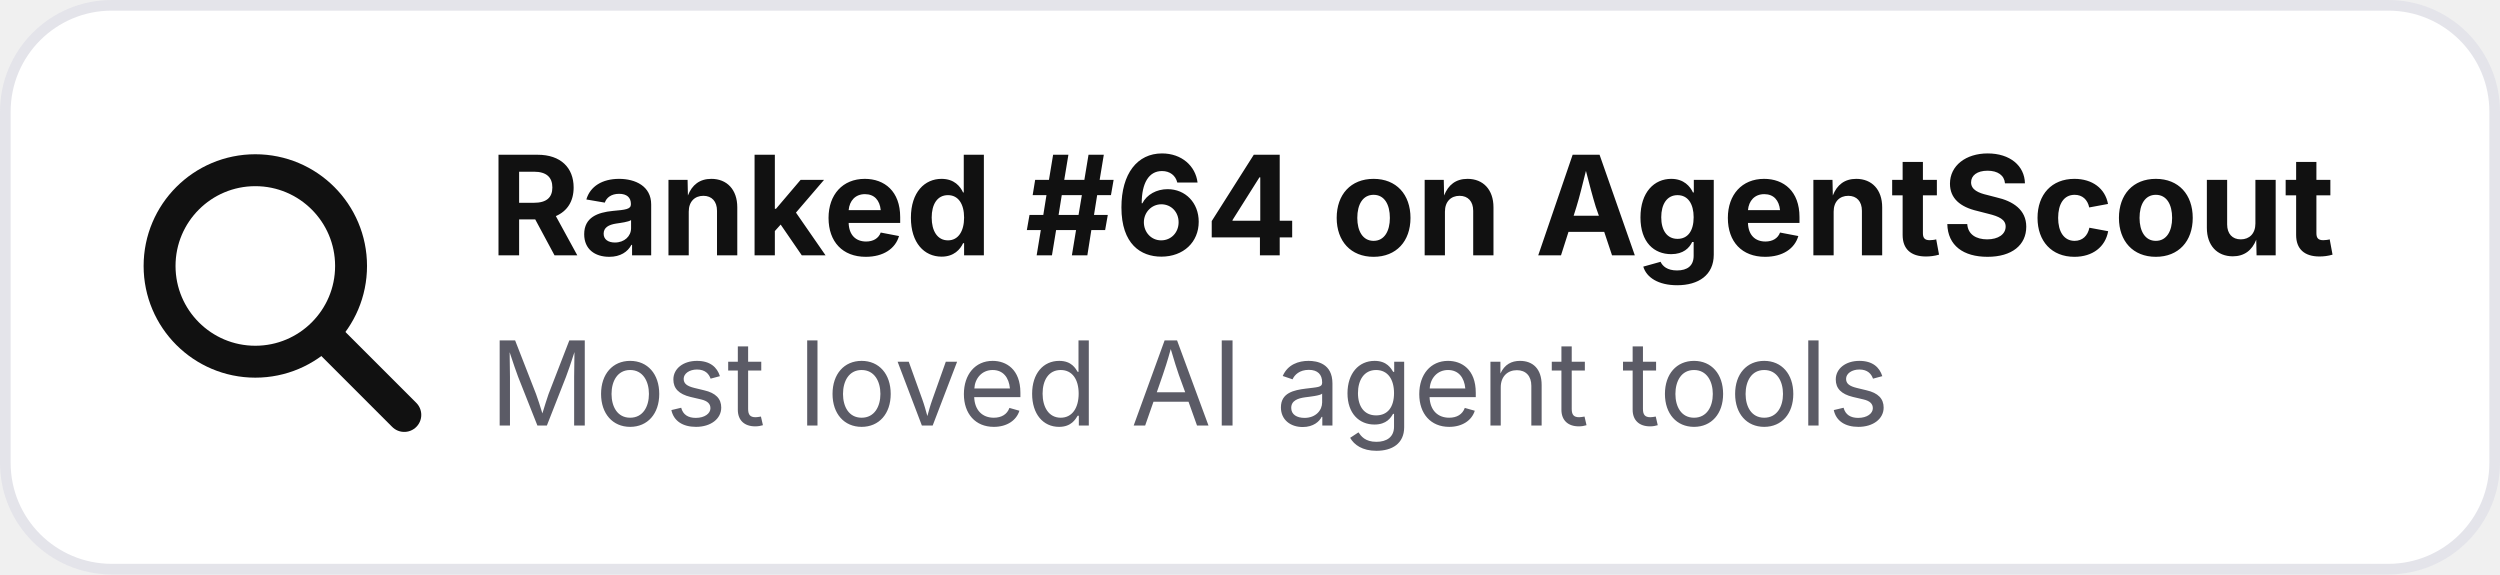
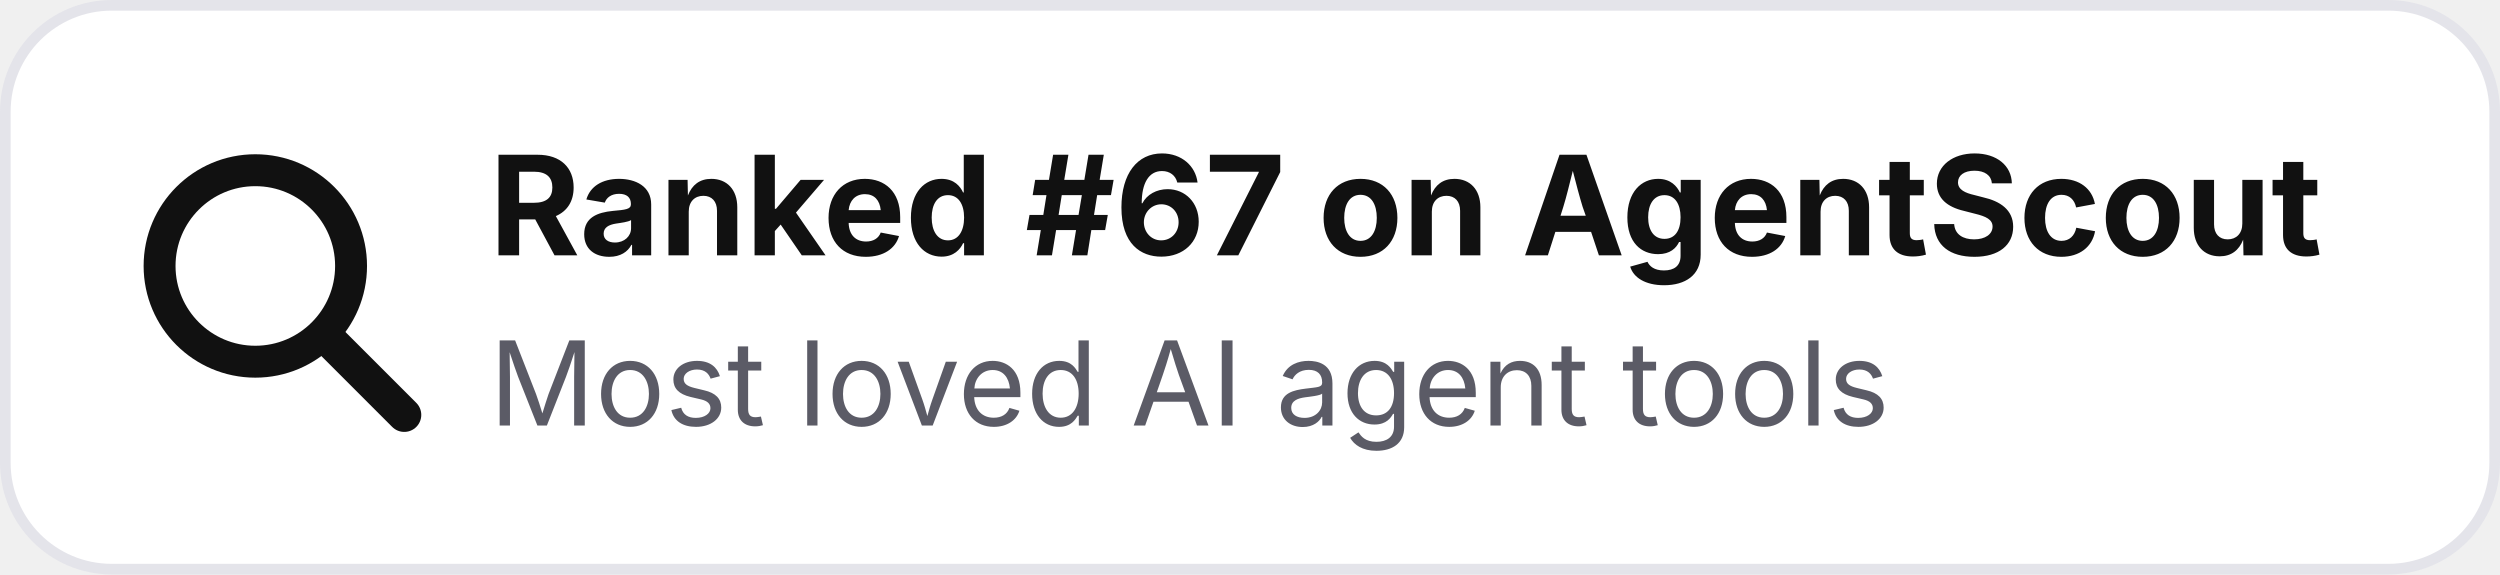
- <svg xmlns="http://www.w3.org/2000/svg" width="235" height="54" viewBox="0 0 235 54" role="img" aria-label="Ranked #64 on AgentScout">
+ <svg xmlns="http://www.w3.org/2000/svg" width="235" height="54" viewBox="0 0 235 54" role="img" aria-label="Ranked #67 on AgentScout">
  <rect x=".5" y=".5" width="234" height="53" rx="10" fill="#ffffff" stroke="#e4e4ea" />
  <circle cx="24" cy="25" r="9" fill="none" stroke="#111111" stroke-width="3" />
  <path d="M31 32l7 7" stroke="#111111" stroke-width="3.2" stroke-linecap="round" />
-   <text x="46" y="24" font-family="Inter,Segoe UI,Arial,sans-serif" font-size="13" font-weight="700" fill="#111111">Ranked #64 on AgentScout</text>
+   <text x="46" y="24" font-family="Inter,Segoe UI,Arial,sans-serif" font-size="13" font-weight="700" fill="#111111">Ranked #67 on AgentScout</text>
  <text x="46" y="40" font-family="Inter,Segoe UI,Arial,sans-serif" font-size="11" fill="#5b5b66">Most loved AI agent tools</text>
</svg>
